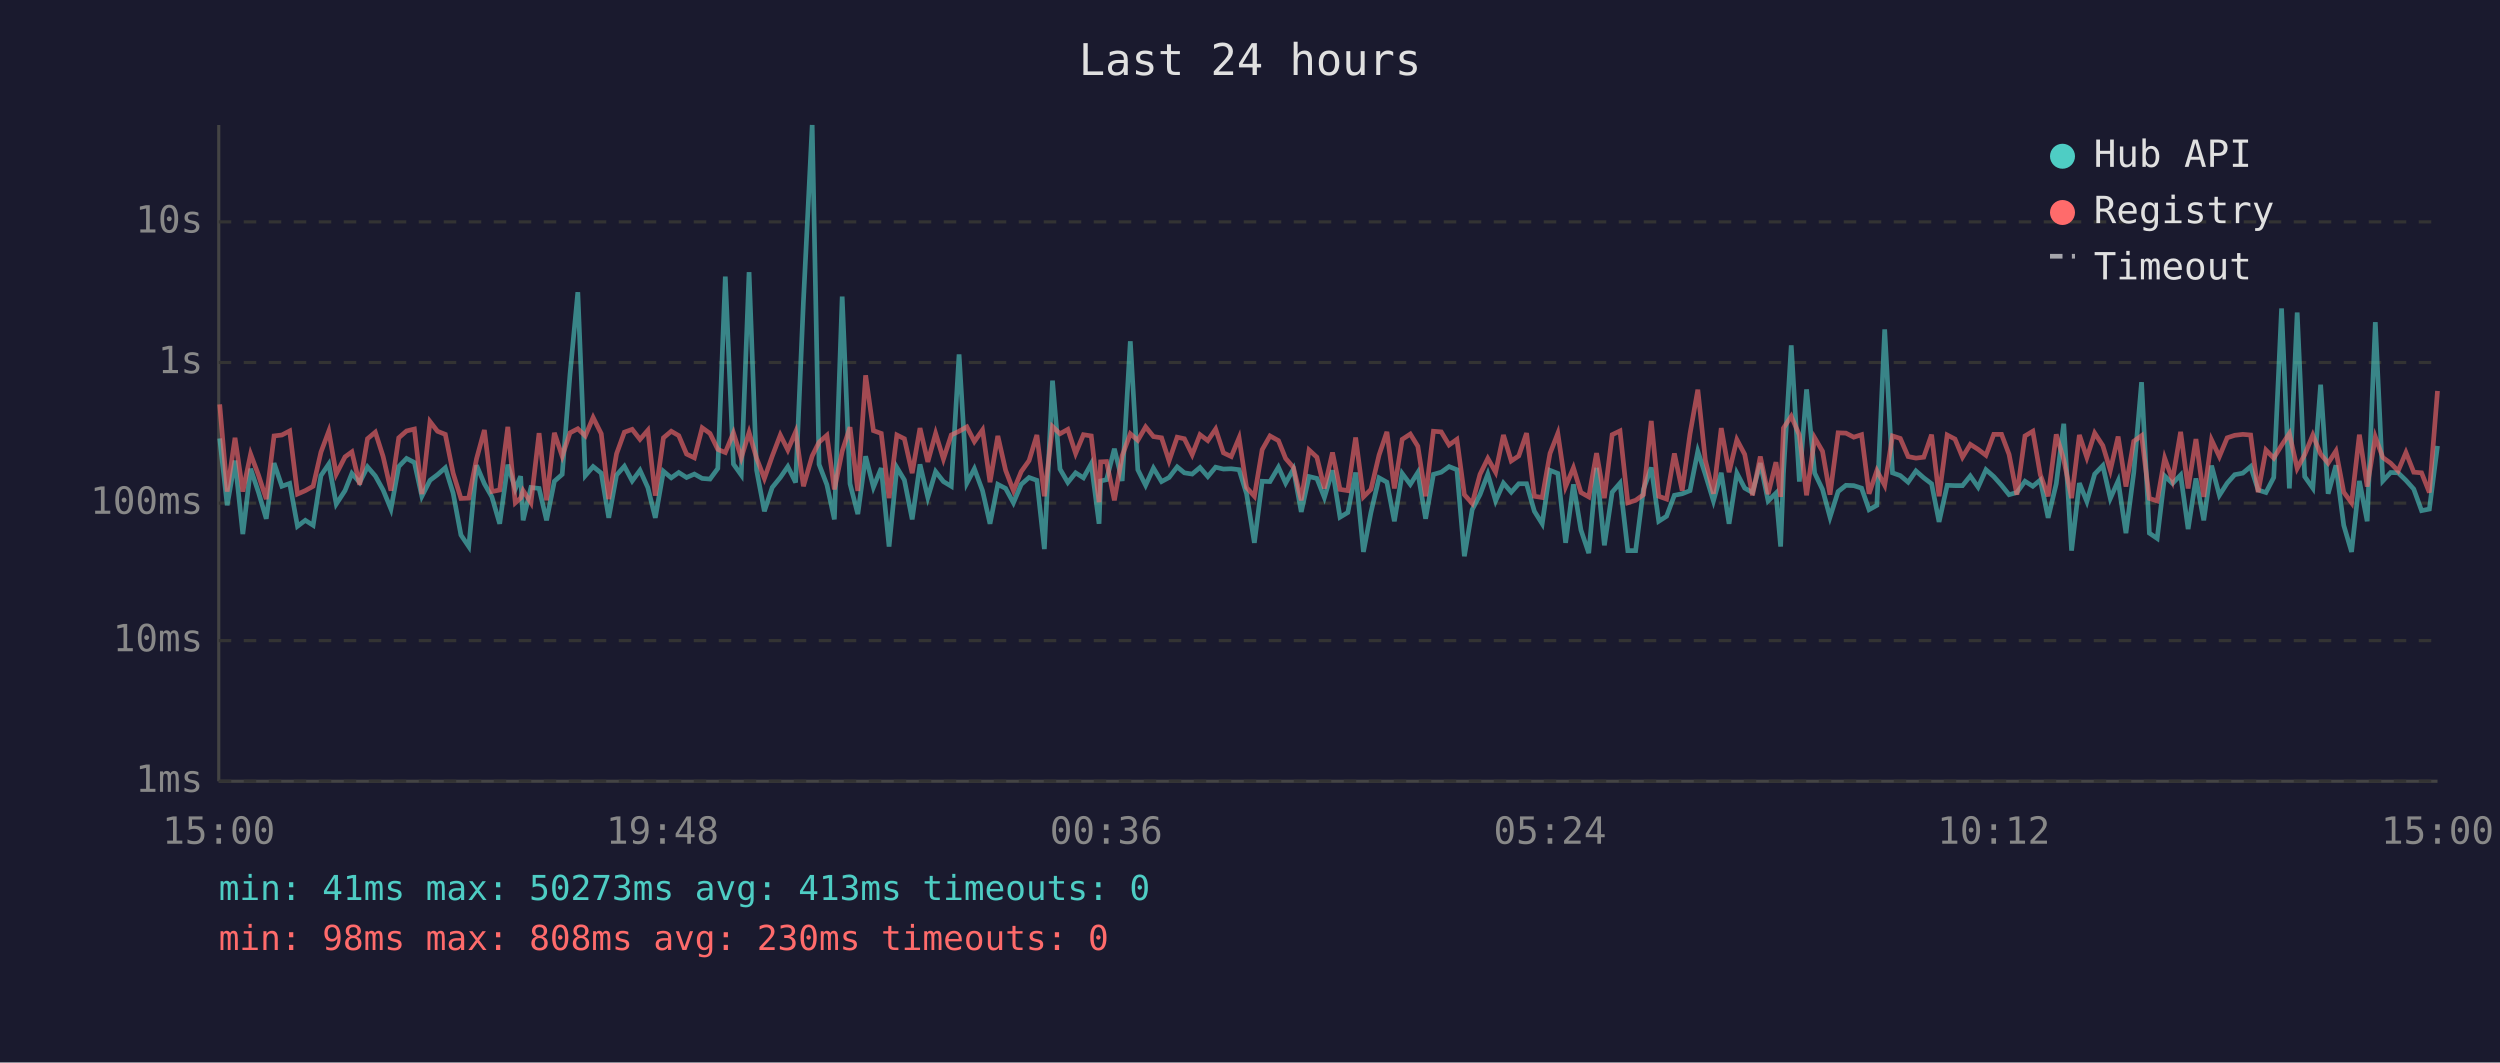
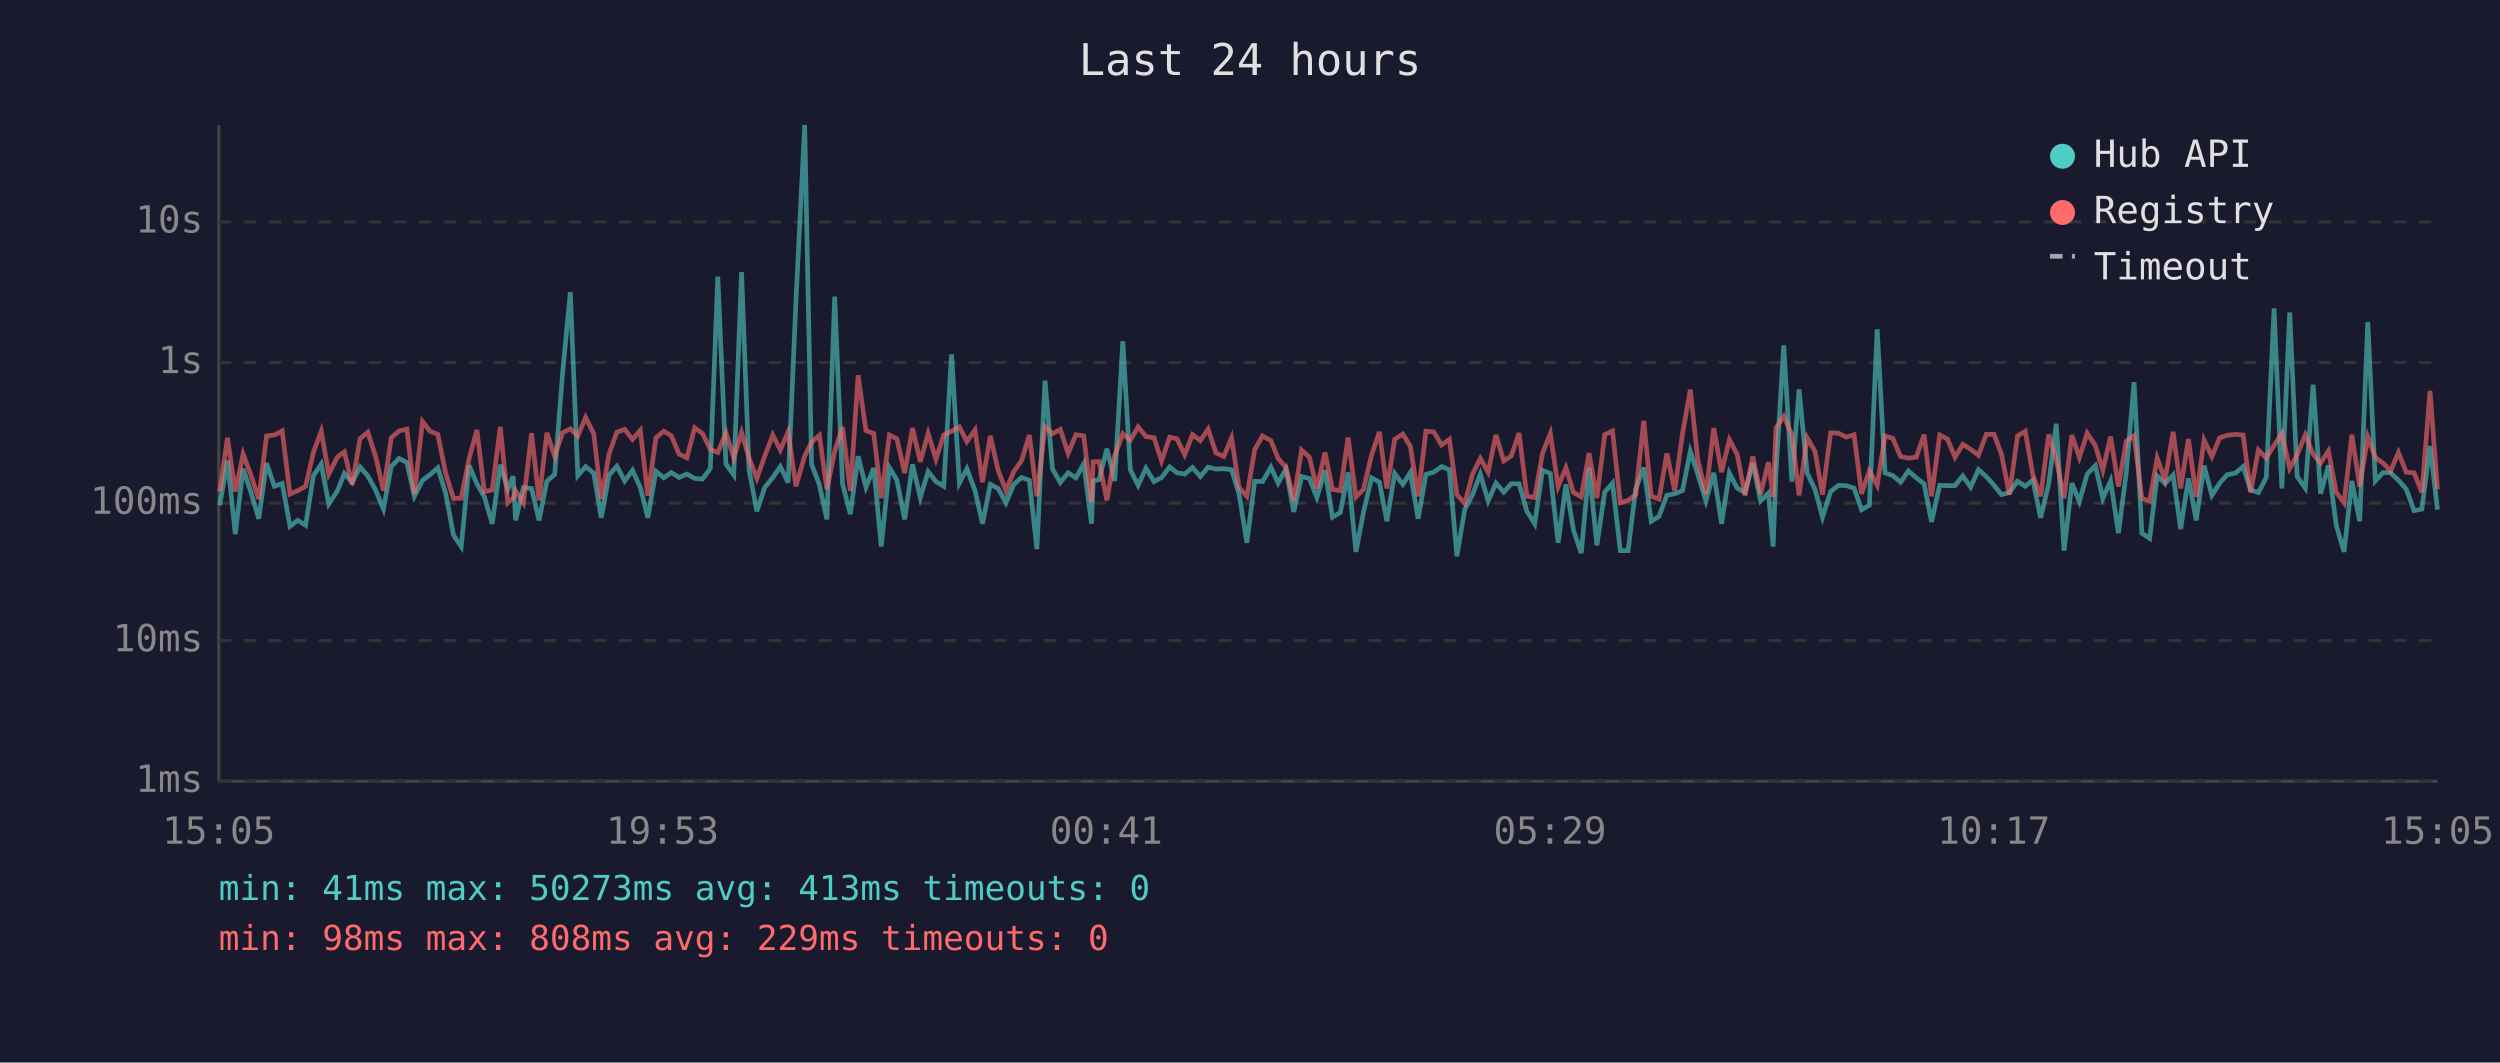
<svg xmlns="http://www.w3.org/2000/svg" viewBox="0 0 800 340" font-family="monospace" font-size="12">
  <rect width="800" height="340" fill="#1a1a2e" />
  <text x="400" y="24" fill="#e0e0e0" font-size="14" text-anchor="middle">Last 24 hours</text>
  <line x1="70" y1="40" x2="70" y2="250" stroke="#444" stroke-width="1" />
  <line x1="70" y1="250" x2="780" y2="250" stroke="#444" stroke-width="1" />
  <line x1="70" y1="250" x2="780" y2="250" stroke="#333" stroke-width="1" stroke-dasharray="4" />
  <text x="65" y="250" fill="#888" text-anchor="end" dominant-baseline="middle">1ms</text>
  <line x1="70" y1="205" x2="780" y2="205" stroke="#333" stroke-width="1" stroke-dasharray="4" />
  <text x="65" y="205" fill="#888" text-anchor="end" dominant-baseline="middle">10ms</text>
  <line x1="70" y1="161" x2="780" y2="161" stroke="#333" stroke-width="1" stroke-dasharray="4" />
  <text x="65" y="161" fill="#888" text-anchor="end" dominant-baseline="middle">100ms</text>
  <line x1="70" y1="116" x2="780" y2="116" stroke="#333" stroke-width="1" stroke-dasharray="4" />
  <text x="65" y="116" fill="#888" text-anchor="end" dominant-baseline="middle">1s</text>
  <line x1="70" y1="71" x2="780" y2="71" stroke="#333" stroke-width="1" stroke-dasharray="4" />
  <text x="65" y="71" fill="#888" text-anchor="end" dominant-baseline="middle">10s</text>
-   <text x="70" y="270" fill="#888" text-anchor="middle">15:00</text>
-   <text x="212" y="270" fill="#888" text-anchor="middle">19:48</text>
-   <text x="354" y="270" fill="#888" text-anchor="middle">00:36</text>
-   <text x="496" y="270" fill="#888" text-anchor="middle">05:24</text>
-   <text x="638" y="270" fill="#888" text-anchor="middle">10:12</text>
-   <text x="780" y="270" fill="#888" text-anchor="middle">15:00</text>
-   <polyline points="70.3,140.3 72.7,161.7 75.2,147.4 77.7,170.9 80.2,150.0 82.7,157.5 85.2,166.0 87.7,148.2 90.2,155.6 92.7,154.7 95.2,168.4 97.7,166.5 100.2,168.1 102.7,152.2 105.2,148.5 107.6,161.3 110.4,157.0 112.6,151.5 115.1,154.4 117.6,149.4 120.1,152.3 122.6,156.8 125.1,162.9 127.6,149.3 130.1,146.7 132.6,148.0 135.0,158.8 137.6,153.7 140.0,151.9 142.5,149.7 145.0,157.8 147.5,171.2 150.0,174.9 152.5,148.9 155.0,154.8 157.4,159.0 159.9,167.6 162.5,148.7 164.9,156.5 166.6,152.4 167.4,166.5 169.9,156.0 172.5,156.3 174.9,166.5 177.4,154.0 179.9,151.8 182.4,119.8 184.9,93.5 187.3,152.2 189.8,149.3 192.4,151.4 194.8,165.7 197.3,152.0 199.8,149.2 202.3,153.9 204.8,150.5 207.3,156.0 209.7,165.7 212.3,150.8 214.8,152.9 217.2,151.2 219.7,152.8 222.2,151.7 224.7,153.1 227.2,153.3 229.7,149.9 232.1,88.5 234.7,148.5 237.2,152.0 239.7,87.1 242.1,150.4 244.6,163.6 247.1,156.0 249.7,152.8 252.1,149.3 254.6,154.4 257.1,96.4 259.9,40.0 262.1,148.6 264.6,155.1 267.0,166.2 269.5,94.9 272.0,154.8 274.5,164.5 277.0,146.0 279.5,155.9 282.0,149.8 284.5,174.9 287.0,149.6 289.4,153.6 291.9,166.2 294.4,148.6 296.9,159.2 299.4,150.9 301.9,154.1 304.4,155.6 306.9,113.4 309.4,154.6 311.8,150.0 314.4,157.0 316.8,167.6 319.3,155.0 321.8,156.3 324.3,160.9 326.8,155.0 329.3,152.8 331.8,153.7 334.2,175.7 336.8,121.8 339.2,150.1 341.7,154.4 344.2,151.3 346.7,152.9 349.2,148.4 351.7,167.6 352.2,153.9 354.1,153.5 356.6,143.6 359.1,153.9 361.7,109.2 364.1,150.3 366.6,155.3 369.1,149.8 371.7,154.1 374.1,152.8 376.7,149.4 379.0,151.3 381.5,151.7 384.0,149.6 386.5,152.5 389.0,149.5 391.5,150.1 394.0,150.0 396.5,150.3 398.9,158.0 401.4,173.7 403.9,154.0 406.4,154.1 409.1,149.5 411.4,154.6 413.9,150.1 416.4,163.8 418.9,152.5 421.4,153.1 423.8,159.2 426.4,150.5 428.8,165.5 431.3,164.0 433.8,151.2 436.3,176.6 438.7,164.0 441.3,152.9 443.8,154.3 446.2,166.8 448.7,151.5 451.3,155.0 453.7,151.2 456.2,166.0 458.7,151.8 461.2,151.1 463.7,149.3 466.2,150.3 468.6,178.0 471.1,163.1 473.6,158.3 476.1,151.7 478.6,160.3 481.1,154.6 483.6,157.5 486.0,154.8 488.5,154.8 491.0,163.6 493.5,167.6 496.0,150.5 498.5,151.5 501.0,173.7 503.5,155.0 505.9,169.6 508.4,177.0 510.9,149.7 513.4,174.5 515.9,157.5 518.4,154.6 520.9,176.2 523.4,176.2 525.9,156.6 528.4,149.6 530.8,166.8 533.3,165.2 535.8,158.5 538.3,158.0 540.8,157.0 543.3,144.4 545.7,151.8 548.3,160.3 550.8,151.3 553.3,167.6 555.8,151.4 558.3,156.2 560.8,157.6 563.3,148.2 565.8,160.3 568.3,157.8 569.8,174.9 570.7,151.5 573.2,110.5 575.8,154.1 578.1,124.6 580.7,151.4 583.2,156.6 585.6,165.5 588.2,157.3 590.7,155.3 593.2,155.4 595.7,156.2 598.1,163.1 600.6,161.7 603.1,105.4 605.6,151.3 608.1,152.2 610.6,154.3 613.1,150.7 615.6,152.9 618.1,154.8 620.5,167.0 623.1,155.3 625.6,155.4 628.0,155.4 630.5,152.3 633.0,155.9 635.5,150.3 638.0,152.5 640.5,155.3 642.9,158.3 645.4,157.6 648.0,154.0 650.5,155.6 652.9,153.6 655.4,165.7 658.0,154.8 660.4,135.6 662.9,176.2 665.4,154.6 667.8,160.5 670.3,151.7 672.9,149.0 675.3,159.5 677.8,153.9 680.3,170.6 682.8,151.3 685.3,122.3 687.8,170.6 690.3,172.3 692.7,152.3 695.2,154.7 697.8,152.0 700.2,169.3 702.7,153.1 705.2,166.5 707.7,149.0 710.2,158.5 712.7,154.6 715.1,151.9 717.7,151.4 720.2,149.3 722.6,156.8 725.1,157.6 727.6,152.8 730.1,98.7 732.6,156.3 735.1,100.0 737.5,152.5 740.1,156.2 742.6,123.1 745.0,158.0 747.5,148.9 750.0,168.1 752.5,176.6 755.0,153.9 757.5,166.8 760.1,103.1 762.5,153.9 765.0,151.2 767.4,151.3 769.9,153.7 772.4,156.5 774.9,163.4 777.4,162.9 780.0,142.7" fill="none" stroke="#4ecdc4" stroke-width="1.5" opacity="0.6" />
-   <polyline points="70.3,129.4 72.7,157.3 75.2,140.1 77.7,157.3 80.2,145.3 82.7,152.0 85.2,159.7 87.7,139.5 90.2,139.2 92.7,137.9 95.2,158.1 97.7,157.0 100.2,155.6 102.7,144.7 105.2,138.0 107.6,151.7 110.4,146.2 112.6,144.6 115.1,155.1 117.6,140.4 120.1,138.3 122.6,146.1 125.1,157.0 127.6,140.1 130.1,137.9 132.6,137.3 135.0,158.1 137.6,134.9 140.0,138.0 142.5,139.0 145.0,151.4 147.5,159.5 150.0,159.4 152.5,146.8 155.0,137.6 157.4,157.3 159.9,156.8 162.5,136.6 164.9,160.9 166.6,159.4 167.4,157.0 169.9,160.9 172.5,138.6 174.9,160.1 177.4,138.5 179.9,146.0 182.4,138.5 184.9,137.2 187.3,139.5 189.8,133.6 192.4,138.8 194.8,159.7 197.3,145.2 199.8,138.3 202.3,137.4 204.8,140.6 207.3,137.7 209.7,158.6 212.3,140.1 214.8,138.0 217.2,139.4 219.7,145.3 222.2,146.5 224.7,136.9 227.2,138.7 229.7,143.8 232.1,144.8 234.7,138.5 237.2,146.5 239.7,138.4 242.1,146.6 244.6,153.1 247.1,146.0 249.7,139.2 252.1,144.0 254.6,138.2 257.1,155.6 259.9,145.9 262.1,141.5 264.6,139.3 267.0,156.6 269.5,144.4 272.0,136.7 274.5,157.1 277.0,120.1 279.5,137.8 282.0,138.7 284.5,159.4 287.0,139.2 289.4,140.4 291.9,151.4 294.4,137.0 296.9,147.8 299.4,138.7 301.9,146.9 304.4,139.2 306.9,138.0 309.4,136.6 311.8,141.3 314.4,137.6 316.8,154.3 319.3,139.5 321.8,150.5 324.3,157.0 326.8,150.9 329.3,147.4 331.8,139.2 334.2,158.8 336.8,136.5 339.2,138.8 341.7,137.4 344.2,145.1 346.7,139.1 349.2,139.5 351.7,160.7 352.2,147.8 354.1,147.7 356.6,160.1 359.1,145.8 361.7,138.8 364.1,140.9 366.6,136.6 369.1,139.7 371.7,140.1 374.1,147.5 376.7,139.9 379.0,140.4 381.5,145.5 384.0,139.1 386.5,141.0 389.0,137.3 391.5,144.9 394.0,146.1 396.5,140.1 398.9,156.0 401.4,158.8 403.9,143.9 406.4,139.5 409.1,141.0 411.4,146.7 413.9,149.6 416.4,160.1 418.9,144.0 421.4,146.3 423.8,156.3 426.4,144.8 428.8,156.6 431.3,157.0 433.8,140.0 436.3,159.0 438.7,156.6 441.3,145.6 443.8,138.2 446.2,156.3 448.7,140.6 451.3,138.9 453.7,142.8 456.2,158.8 458.7,138.0 461.2,138.2 463.7,142.4 466.2,140.6 468.6,158.3 471.1,161.1 473.6,151.8 476.1,146.7 478.6,151.1 481.1,139.2 483.6,147.5 486.0,145.9 488.5,138.6 491.0,158.8 493.5,159.2 496.0,145.1 498.5,138.7 501.0,155.7 503.5,149.7 505.9,157.6 508.4,159.0 510.9,145.0 513.4,159.4 515.9,139.1 518.4,137.9 520.9,160.9 523.4,160.1 525.9,158.3 528.4,134.7 530.8,158.8 533.3,159.7 535.8,145.1 538.3,157.0 540.8,138.8 543.3,124.7 545.7,147.2 548.3,158.0 550.8,137.0 553.3,151.1 555.8,140.7 558.3,145.4 560.8,158.5 563.3,146.1 565.8,158.1 568.3,147.9 569.8,159.0 570.7,137.0 573.2,133.2 575.8,139.2 578.1,158.5 580.7,140.1 583.2,144.4 585.6,158.3 588.2,138.5 590.7,138.6 593.2,139.9 595.7,139.1 598.1,158.0 600.6,150.6 603.1,155.3 605.6,139.5 608.1,140.3 610.6,146.1 613.1,146.6 615.6,146.3 618.1,139.1 620.5,158.8 623.1,139.2 625.6,140.5 628.0,146.3 630.5,142.2 633.0,143.8 635.5,145.7 638.0,139.0 640.5,139.0 642.9,145.4 645.4,158.3 648.0,139.5 650.5,138.0 652.9,151.9 655.4,158.8 658.0,139.0 660.4,147.1 662.9,159.4 665.4,139.2 667.8,146.4 670.3,138.6 672.9,142.6 675.3,150.5 677.8,139.7 680.3,155.7 682.8,141.2 685.3,139.4 687.8,159.5 690.3,160.3 692.7,146.6 695.2,153.6 697.8,138.2 700.2,156.3 702.7,140.5 705.2,159.0 707.7,140.8 710.2,146.1 712.7,140.1 715.1,139.3 717.7,139.0 720.2,139.2 722.6,157.5 725.1,144.0 727.6,146.6 730.1,142.5 732.6,138.7 735.1,149.9 737.5,145.5 740.1,139.2 742.6,145.3 745.0,148.2 747.5,144.3 750.0,157.5 752.5,160.9 755.0,139.1 757.5,155.7 760.1,139.8 762.5,146.4 765.0,148.2 767.4,150.7 769.9,144.8 772.4,151.1 774.9,151.3 777.4,157.6 780.0,125.1" fill="none" stroke="#ff6b6b" stroke-width="1.5" opacity="0.6" />
+   <text x="70" y="270" fill="#888" text-anchor="middle">15:05</text>
+   <text x="212" y="270" fill="#888" text-anchor="middle">19:53</text>
+   <text x="354" y="270" fill="#888" text-anchor="middle">00:41</text>
+   <text x="496" y="270" fill="#888" text-anchor="middle">05:29</text>
+   <text x="638" y="270" fill="#888" text-anchor="middle">10:17</text>
+   <text x="780" y="270" fill="#888" text-anchor="middle">15:05</text>
+   <polyline points="70.3,161.7 72.8,147.4 75.3,170.9 77.8,150.0 80.3,157.5 82.8,166.0 85.3,148.2 87.8,155.6 90.3,154.7 92.8,168.4 95.3,166.5 97.8,168.1 100.3,152.2 102.8,148.5 105.2,161.3 108.0,157.0 110.2,151.5 112.7,154.4 115.2,149.4 117.7,152.3 120.2,156.8 122.7,162.9 125.2,149.3 127.7,146.7 130.2,148.0 132.6,158.8 135.2,153.7 137.6,151.9 140.1,149.7 142.6,157.8 145.1,171.2 147.6,174.9 150.1,148.9 152.6,154.8 155.0,159.0 157.5,167.6 160.1,148.7 162.5,156.5 164.2,152.4 165.0,166.5 167.5,156.0 170.1,156.3 172.5,166.5 175.0,154.0 177.5,151.8 180.0,119.8 182.5,93.5 184.9,152.2 187.4,149.3 190.0,151.4 192.4,165.7 194.9,152.0 197.4,149.2 199.9,153.9 202.4,150.5 204.9,156.0 207.3,165.7 209.9,150.8 212.4,152.9 214.8,151.2 217.3,152.8 219.8,151.7 222.3,153.1 224.8,153.3 227.3,149.9 229.7,88.5 232.3,148.5 234.8,152.0 237.3,87.1 239.7,150.4 242.2,163.6 244.7,156.0 247.3,152.8 249.7,149.3 252.2,154.4 254.7,96.4 257.5,40.0 259.7,148.6 262.2,155.1 264.6,166.2 267.1,94.9 269.6,154.8 272.1,164.5 274.6,146.0 277.1,155.9 279.6,149.8 282.0,174.9 284.6,149.6 287.0,153.6 289.5,166.2 292.0,148.6 294.5,159.2 297.0,150.9 299.5,154.1 302.0,155.6 304.5,113.4 307.0,154.6 309.4,150.0 312.0,157.0 314.4,167.6 316.9,155.0 319.4,156.3 321.9,160.9 324.4,155.0 326.9,152.8 329.4,153.7 331.8,175.7 334.4,121.8 336.8,150.1 339.3,154.4 341.8,151.3 344.3,152.9 346.8,148.4 349.3,167.6 349.8,153.9 351.7,153.5 354.2,143.6 356.7,153.9 359.3,109.2 361.7,150.3 364.2,155.3 366.7,149.8 369.3,154.1 371.7,152.8 374.3,149.4 376.6,151.3 379.1,151.7 381.6,149.6 384.1,152.5 386.6,149.5 389.1,150.1 391.6,150.0 394.1,150.3 396.5,158.0 399.0,173.7 401.5,154.0 404.0,154.1 406.7,149.5 409.0,154.6 411.5,150.1 414.0,163.8 416.5,152.5 419.0,153.1 421.4,159.2 424.0,150.5 426.4,165.5 428.9,164.0 431.4,151.2 433.9,176.6 436.3,164.0 438.9,152.9 441.4,154.3 443.8,166.8 446.3,151.5 448.9,155.0 451.3,151.2 453.8,166.0 456.3,151.8 458.8,151.1 461.3,149.3 463.8,150.3 466.2,178.0 468.7,163.1 471.2,158.3 473.7,151.7 476.2,160.3 478.7,154.6 481.2,157.5 483.6,154.8 486.1,154.8 488.6,163.6 491.1,167.6 493.6,150.5 496.1,151.5 498.6,173.7 501.1,155.0 503.5,169.6 506.0,177.0 508.5,149.7 511.0,174.5 513.5,157.5 516.0,154.6 518.5,176.2 521.0,176.2 523.4,156.6 526.0,149.6 528.4,166.8 530.9,165.2 533.4,158.5 535.9,158.0 538.4,157.0 540.9,144.4 543.3,151.8 545.9,160.3 548.4,151.3 550.9,167.6 553.4,151.4 555.9,156.2 558.4,157.6 560.9,148.2 563.4,160.3 565.9,157.8 567.4,174.9 568.3,151.5 570.8,110.5 573.4,154.1 575.7,124.6 578.3,151.4 580.8,156.6 583.2,165.5 585.8,157.3 588.3,155.3 590.8,155.4 593.3,156.2 595.7,163.1 598.2,161.7 600.7,105.4 603.2,151.3 605.7,152.2 608.2,154.3 610.7,150.7 613.2,152.9 615.7,154.8 618.1,167.0 620.7,155.3 623.2,155.4 625.6,155.4 628.1,152.3 630.6,155.9 633.1,150.3 635.6,152.5 638.1,155.3 640.5,158.3 643.0,157.6 645.6,154.0 648.1,155.6 650.5,153.6 653.0,165.7 655.6,154.8 658.0,135.6 660.5,176.2 663.0,154.6 665.4,160.5 667.9,151.7 670.5,149.0 672.9,159.5 675.4,153.9 677.9,170.6 680.4,151.3 682.9,122.3 685.4,170.6 687.9,172.3 690.3,152.3 692.8,154.7 695.4,152.0 697.8,169.3 700.3,153.1 702.8,166.5 705.3,149.0 707.8,158.5 710.3,154.6 712.7,151.9 715.3,151.4 717.8,149.3 720.2,156.8 722.7,157.6 725.2,152.8 727.7,98.7 730.2,156.3 732.7,100.0 735.1,152.5 737.7,156.2 740.2,123.1 742.6,158.0 745.1,148.9 747.6,168.1 750.1,176.6 752.6,153.9 755.1,166.8 757.7,103.1 760.1,153.9 762.6,151.2 765.0,151.3 767.5,153.7 770.0,156.5 772.5,163.4 775.0,162.9 777.6,142.7 780.0,163.1" fill="none" stroke="#4ecdc4" stroke-width="1.5" opacity="0.6" />
+   <polyline points="70.3,157.3 72.8,140.1 75.3,157.3 77.8,145.3 80.3,152.0 82.8,159.7 85.3,139.5 87.8,139.2 90.3,137.9 92.8,158.1 95.3,157.0 97.8,155.6 100.3,144.7 102.8,138.0 105.2,151.7 108.0,146.2 110.2,144.6 112.7,155.1 115.2,140.4 117.7,138.3 120.2,146.1 122.7,157.0 125.2,140.1 127.7,137.9 130.2,137.3 132.6,158.1 135.2,134.9 137.6,138.0 140.1,139.0 142.6,151.4 145.1,159.5 147.6,159.4 150.1,146.8 152.6,137.6 155.0,157.3 157.5,156.8 160.1,136.6 162.5,160.9 164.2,159.4 165.0,157.0 167.5,160.9 170.1,138.6 172.5,160.1 175.0,138.5 177.5,146.0 180.0,138.5 182.5,137.2 184.9,139.5 187.4,133.6 190.0,138.8 192.4,159.7 194.9,145.2 197.4,138.3 199.9,137.4 202.4,140.6 204.9,137.7 207.3,158.6 209.9,140.1 212.4,138.0 214.8,139.4 217.3,145.3 219.8,146.5 222.3,136.9 224.8,138.7 227.3,143.8 229.7,144.8 232.3,138.5 234.8,146.5 237.3,138.4 239.7,146.6 242.2,153.1 244.7,146.0 247.3,139.2 249.7,144.0 252.2,138.2 254.7,155.6 257.5,145.9 259.7,141.5 262.2,139.3 264.6,156.6 267.1,144.4 269.6,136.7 272.1,157.1 274.6,120.1 277.1,137.8 279.6,138.7 282.0,159.4 284.6,139.2 287.0,140.4 289.5,151.4 292.0,137.0 294.5,147.8 297.0,138.7 299.5,146.9 302.0,139.2 304.5,138.0 307.0,136.6 309.4,141.3 312.0,137.6 314.4,154.3 316.9,139.5 319.4,150.5 321.9,157.0 324.4,150.9 326.9,147.4 329.4,139.2 331.8,158.8 334.4,136.5 336.8,138.8 339.3,137.4 341.8,145.1 344.3,139.1 346.8,139.5 349.3,160.7 349.8,147.8 351.7,147.7 354.2,160.1 356.7,145.8 359.3,138.8 361.7,140.9 364.2,136.6 366.7,139.7 369.3,140.1 371.7,147.5 374.3,139.9 376.6,140.4 379.1,145.5 381.6,139.1 384.1,141.0 386.6,137.3 389.1,144.9 391.6,146.1 394.1,140.1 396.5,156.0 399.0,158.8 401.5,143.9 404.0,139.5 406.7,141.0 409.0,146.7 411.5,149.6 414.0,160.1 416.5,144.0 419.0,146.3 421.4,156.3 424.0,144.8 426.4,156.6 428.9,157.0 431.4,140.0 433.9,159.0 436.3,156.6 438.9,145.6 441.4,138.2 443.8,156.3 446.3,140.6 448.9,138.9 451.3,142.8 453.8,158.8 456.3,138.0 458.8,138.2 461.3,142.4 463.8,140.6 466.2,158.3 468.7,161.1 471.2,151.8 473.7,146.7 476.2,151.1 478.7,139.2 481.2,147.5 483.6,145.9 486.1,138.6 488.6,158.8 491.1,159.2 493.6,145.1 496.1,138.7 498.6,155.7 501.1,149.7 503.5,157.6 506.0,159.0 508.5,145.0 511.0,159.4 513.5,139.1 516.0,137.9 518.5,160.9 521.0,160.1 523.4,158.3 526.0,134.7 528.4,158.8 530.9,159.7 533.4,145.1 535.9,157.0 538.4,138.8 540.9,124.7 543.3,147.2 545.9,158.0 548.4,137.0 550.9,151.1 553.4,140.7 555.9,145.4 558.4,158.5 560.9,146.1 563.4,158.1 565.9,147.9 567.4,159.0 568.3,137.0 570.8,133.2 573.4,139.2 575.7,158.5 578.3,140.1 580.8,144.4 583.2,158.3 585.8,138.5 588.3,138.6 590.8,139.9 593.3,139.1 595.7,158.0 598.2,150.6 600.7,155.3 603.2,139.5 605.7,140.3 608.2,146.1 610.7,146.6 613.2,146.3 615.7,139.1 618.1,158.8 620.7,139.2 623.2,140.5 625.6,146.3 628.1,142.2 630.6,143.8 633.1,145.7 635.6,139.0 638.1,139.0 640.5,145.4 643.0,158.3 645.6,139.5 648.1,138.0 650.5,151.9 653.0,158.8 655.6,139.0 658.0,147.1 660.5,159.4 663.0,139.2 665.4,146.4 667.9,138.6 670.5,142.6 672.9,150.5 675.4,139.7 677.9,155.7 680.4,141.2 682.9,139.4 685.4,159.5 687.9,160.3 690.3,146.6 692.8,153.6 695.4,138.2 697.8,156.3 700.3,140.5 702.8,159.0 705.3,140.8 707.8,146.1 710.3,140.1 712.7,139.3 715.3,139.0 717.8,139.2 720.2,157.5 722.7,144.0 725.2,146.6 727.7,142.5 730.2,138.7 732.7,149.9 735.1,145.5 737.7,139.2 740.2,145.3 742.6,148.2 745.1,144.3 747.6,157.5 750.1,160.9 752.6,139.1 755.1,155.7 757.7,139.8 760.1,146.4 762.6,148.2 765.0,150.7 767.5,144.8 770.0,151.1 772.5,151.3 775.0,157.6 777.6,125.1 780.0,156.6" fill="none" stroke="#ff6b6b" stroke-width="1.5" opacity="0.6" />
  <circle cx="660" cy="50" r="4" fill="#4ecdc4" />
  <text x="670" y="50" fill="#e0e0e0" dominant-baseline="middle">Hub API</text>
  <circle cx="660" cy="68" r="4" fill="#ff6b6b" />
  <text x="670" y="68" fill="#e0e0e0" dominant-baseline="middle">Registry</text>
  <line x1="656" y1="82" x2="664" y2="82" stroke="#e0e0e0" stroke-width="1.5" stroke-dasharray="4,3" opacity="0.7" />
  <text x="670" y="86" fill="#e0e0e0" dominant-baseline="middle">Timeout</text>
  <text x="70" y="288" fill="#4ecdc4" font-size="11">min: 41ms  max: 50273ms  avg: 413ms  timeouts: 0</text>
-   <text x="70" y="304" fill="#ff6b6b" font-size="11">min: 98ms  max: 808ms  avg: 230ms  timeouts: 0</text>
+   <text x="70" y="304" fill="#ff6b6b" font-size="11">min: 98ms  max: 808ms  avg: 229ms  timeouts: 0</text>
</svg>
